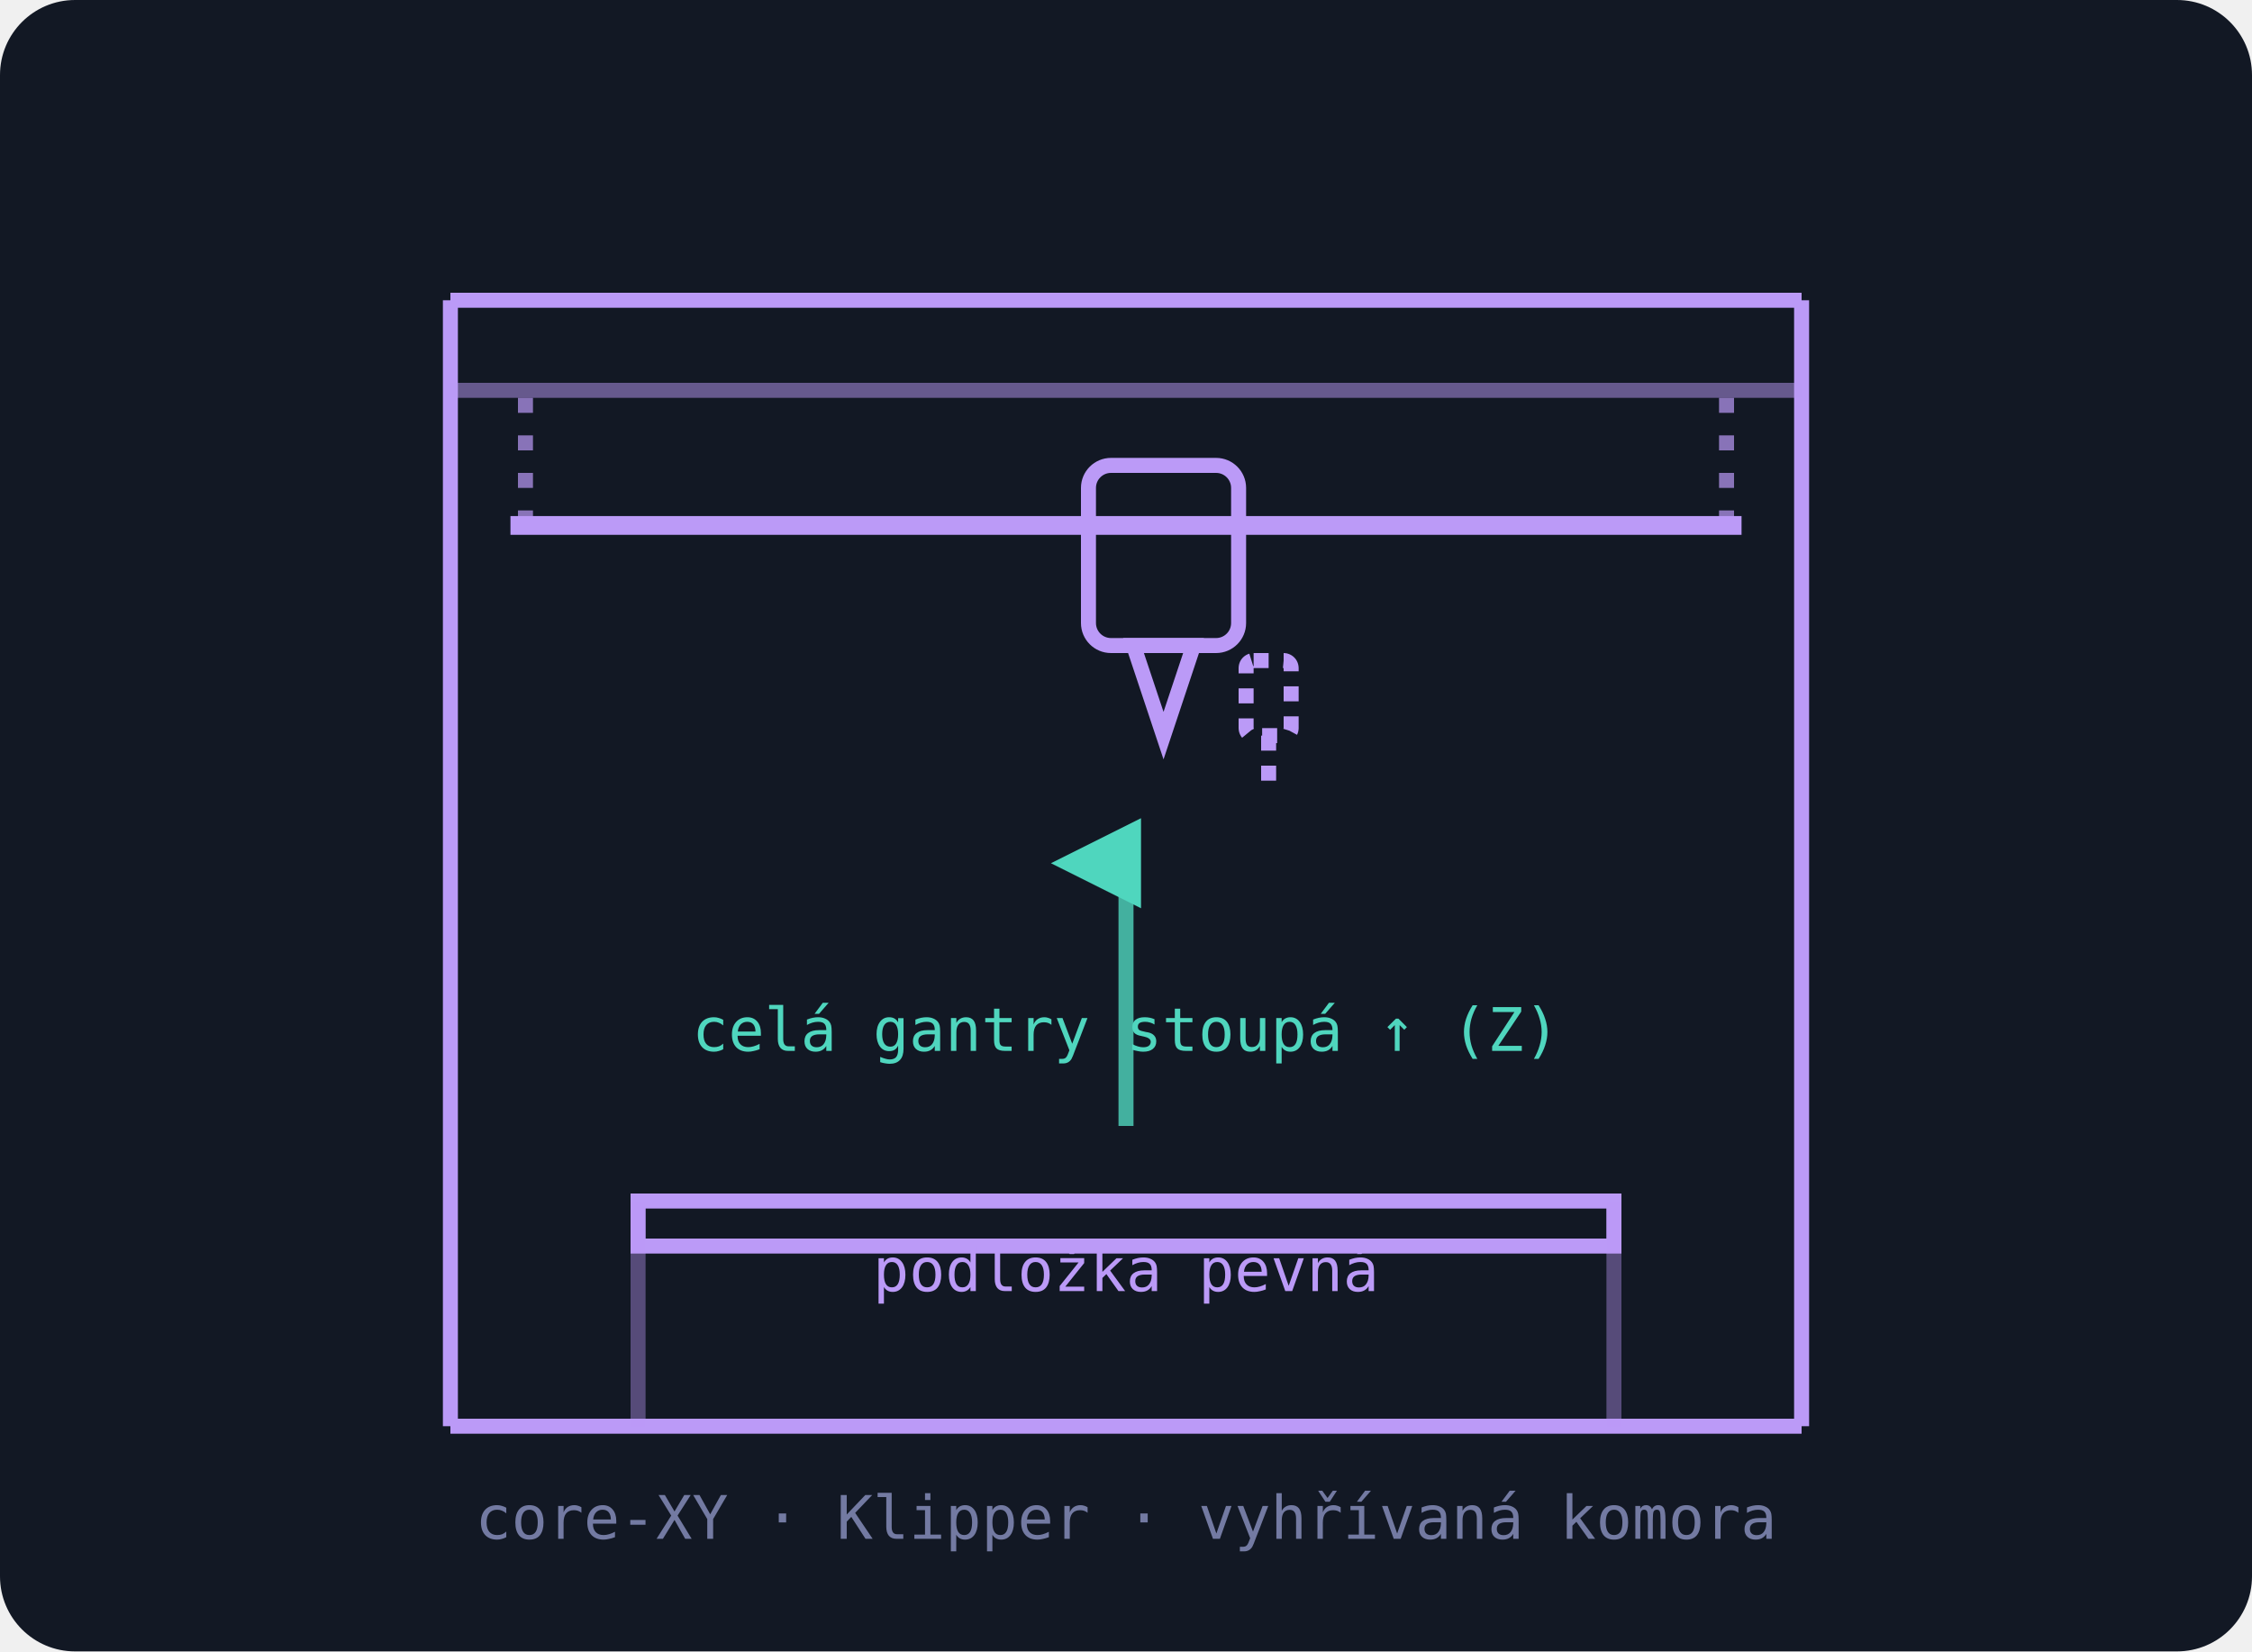
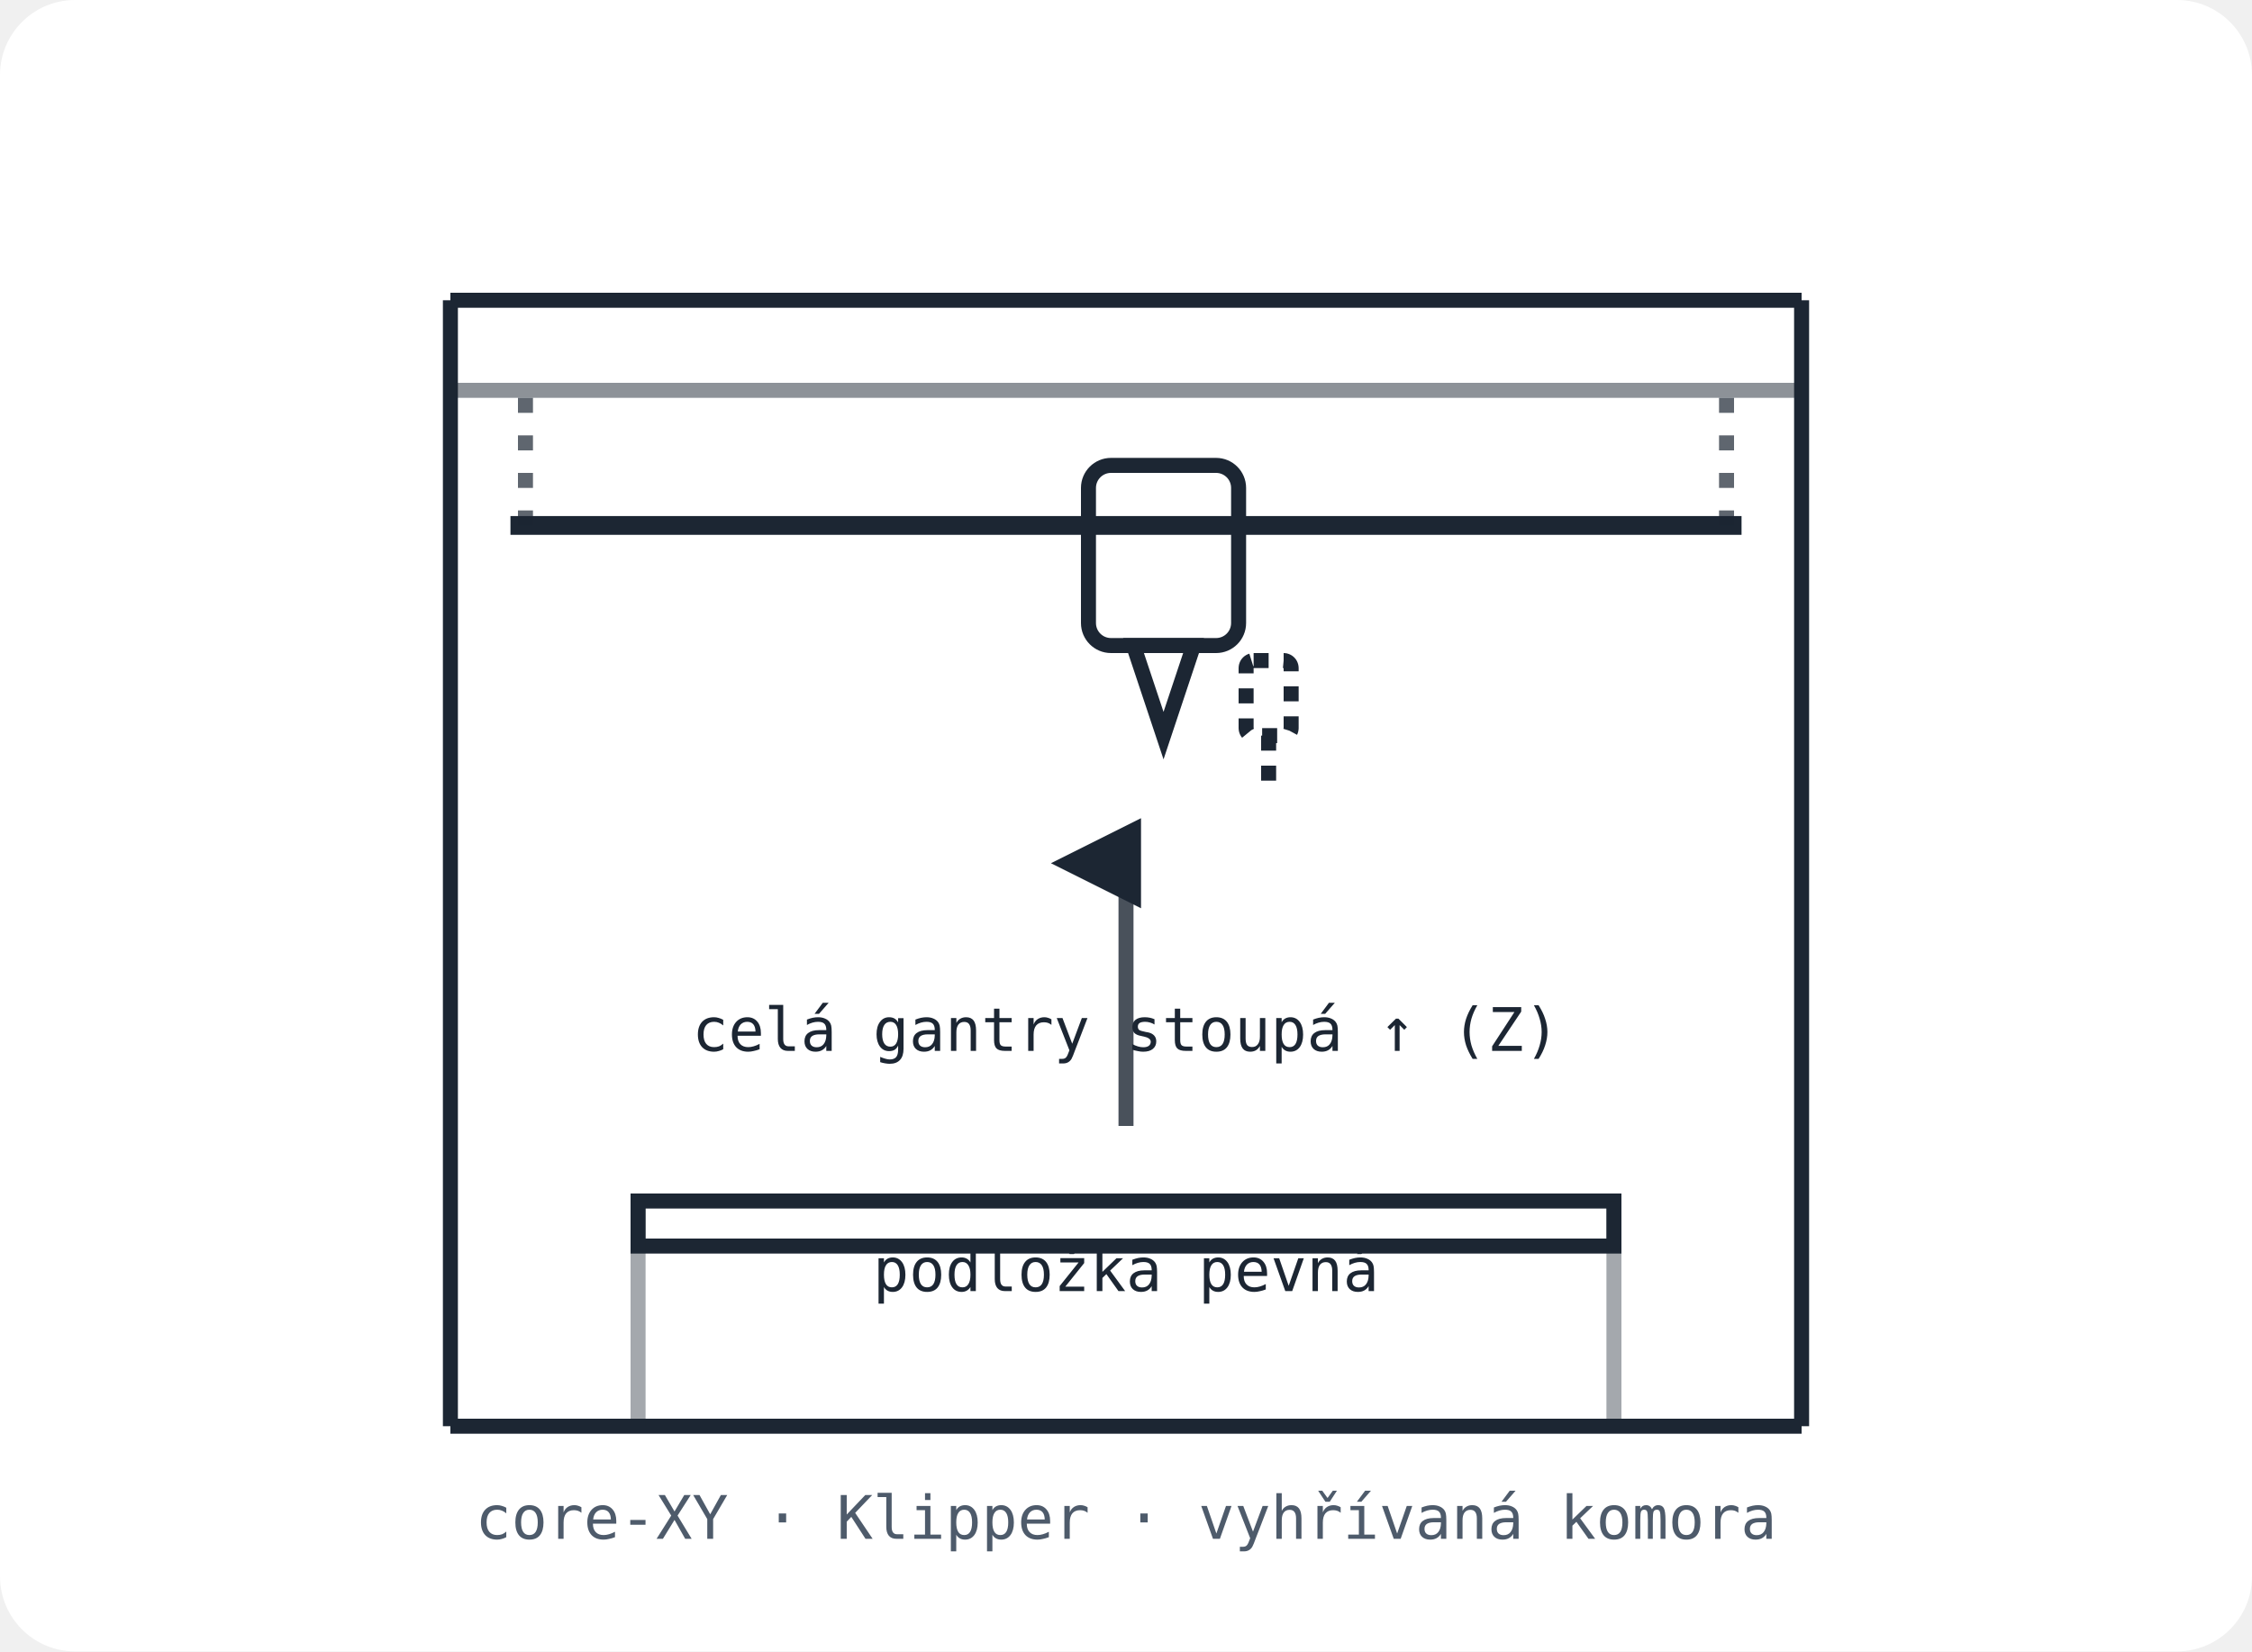
<svg xmlns="http://www.w3.org/2000/svg" viewBox="0 0 300 220" fill="none">
-   <rect width="300" height="220" fill="#121824" rx="10" />
-   <g stroke="#bb9af7" stroke-width="2" fill="none">
+   <rect width="300" height="220" fill="#FFFFFF" rx="10" />
+   <g stroke="#1C2633" stroke-width="2" fill="none">
    <line x1="60" y1="190" x2="60" y2="40" />
    <line x1="240" y1="190" x2="240" y2="40" />
    <line x1="60" y1="40" x2="240" y2="40" />
    <line x1="60" y1="190" x2="240" y2="190" />
    <line x1="60" y1="52" x2="240" y2="52" stroke-opacity="0.5" />
    <line x1="68" y1="70" x2="232" y2="70" stroke-width="2.5" />
    <rect x="145" y="62" width="20" height="24" rx="3" />
    <path d="M151 86 L159 86 L155 98 Z" />
    <rect x="166" y="88" width="6" height="10" rx="1" stroke-dasharray="2 2" />
    <line x1="169" y1="98" x2="169" y2="104" stroke-dasharray="2 2" />
    <line x1="70" y1="70" x2="70" y2="52" stroke-dasharray="2 3" stroke-opacity="0.7" />
    <line x1="230" y1="70" x2="230" y2="52" stroke-dasharray="2 3" stroke-opacity="0.7" />
    <rect x="85" y="160" width="130" height="6" />
    <line x1="85" y1="160" x2="85" y2="190" stroke-opacity="0.4" />
    <line x1="215" y1="160" x2="215" y2="190" stroke-opacity="0.4" />
-     <line x1="150" y1="150" x2="150" y2="115" marker-end="url(#arrUp)" stroke="#4fd6be" stroke-opacity="0.8" />
+     <line x1="150" y1="150" x2="150" y2="115" marker-end="url(#arrUp)" stroke="#1C2633" stroke-opacity="0.8" />
  </g>
  <defs>
    <marker id="arrUp" markerWidth="6" markerHeight="6" refX="3" refY="5" orient="auto">
-       <path d="M0 6 L3 0 L6 6 Z" fill="#4fd6be" />
+       <path d="M0 6 L3 0 L6 6 Z" fill="#1C2633" />
    </marker>
  </defs>
-   <g fill="#737aa2" font-family="monospace" font-size="8">
+   <g fill="#4E5B6B" font-family="monospace" font-size="8">
    <text x="150" y="205" text-anchor="middle">core-XY · Klipper · vyhřívaná komora</text>
-     <text x="150" y="140" text-anchor="middle" fill="#4fd6be">celá gantry stoupá ↑ (Z)</text>
-     <text x="150" y="172" text-anchor="middle" fill="#bb9af7">podložka pevná</text>
+     <text x="150" y="140" text-anchor="middle" fill="#1C2633">celá gantry stoupá ↑ (Z)</text>
+     <text x="150" y="172" text-anchor="middle" fill="#1C2633">podložka pevná</text>
  </g>
</svg>
